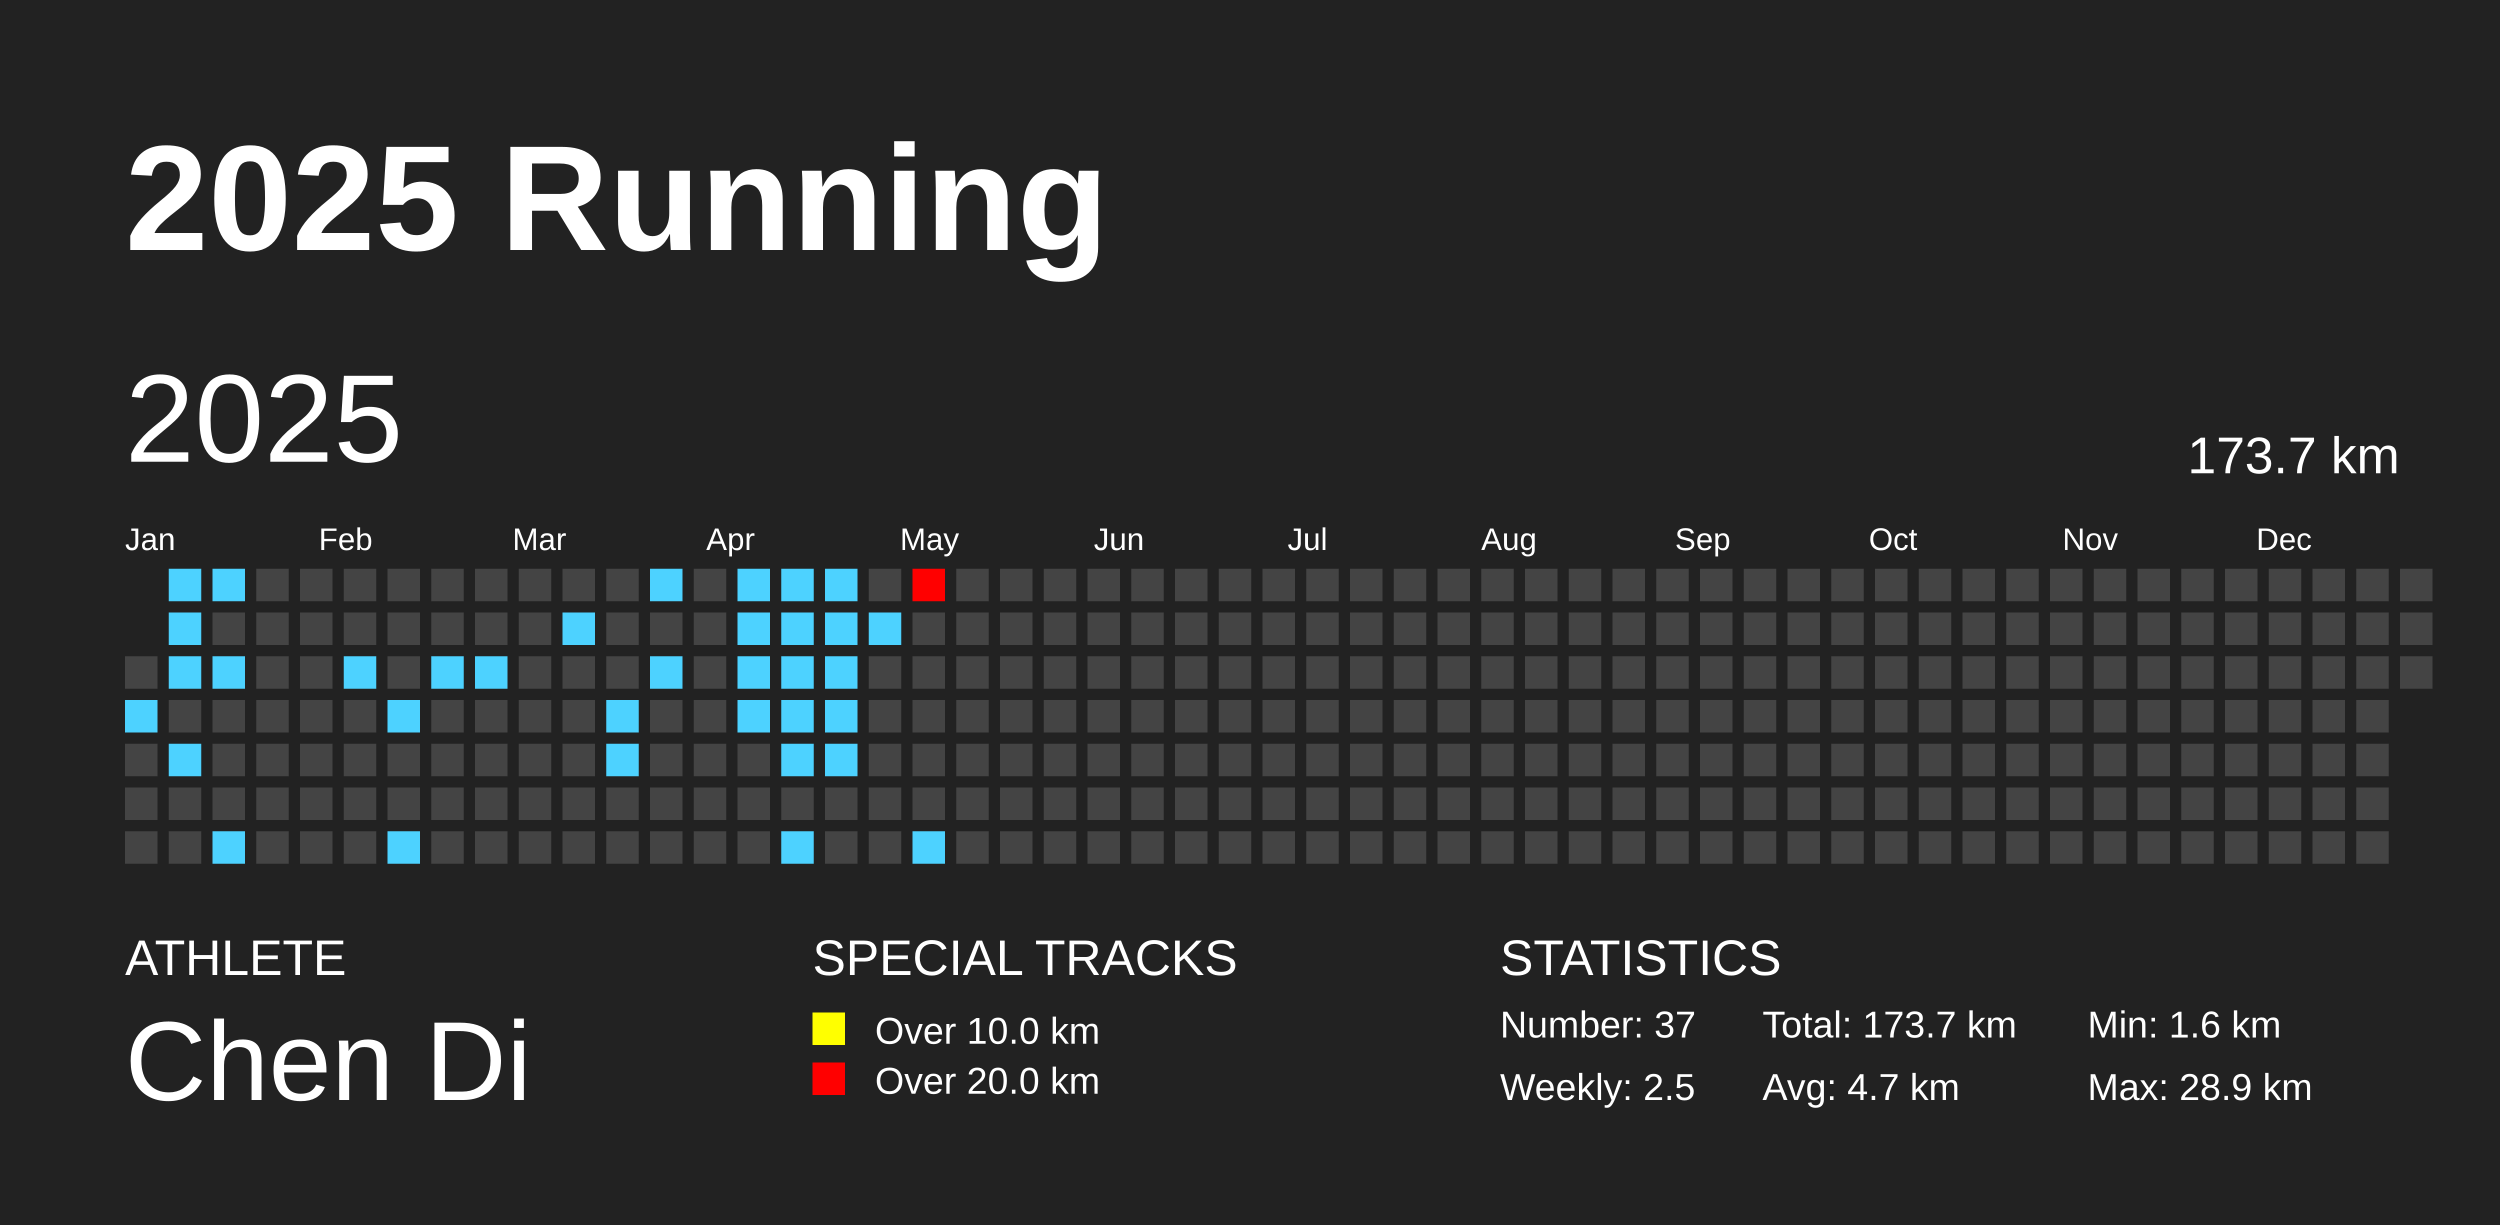
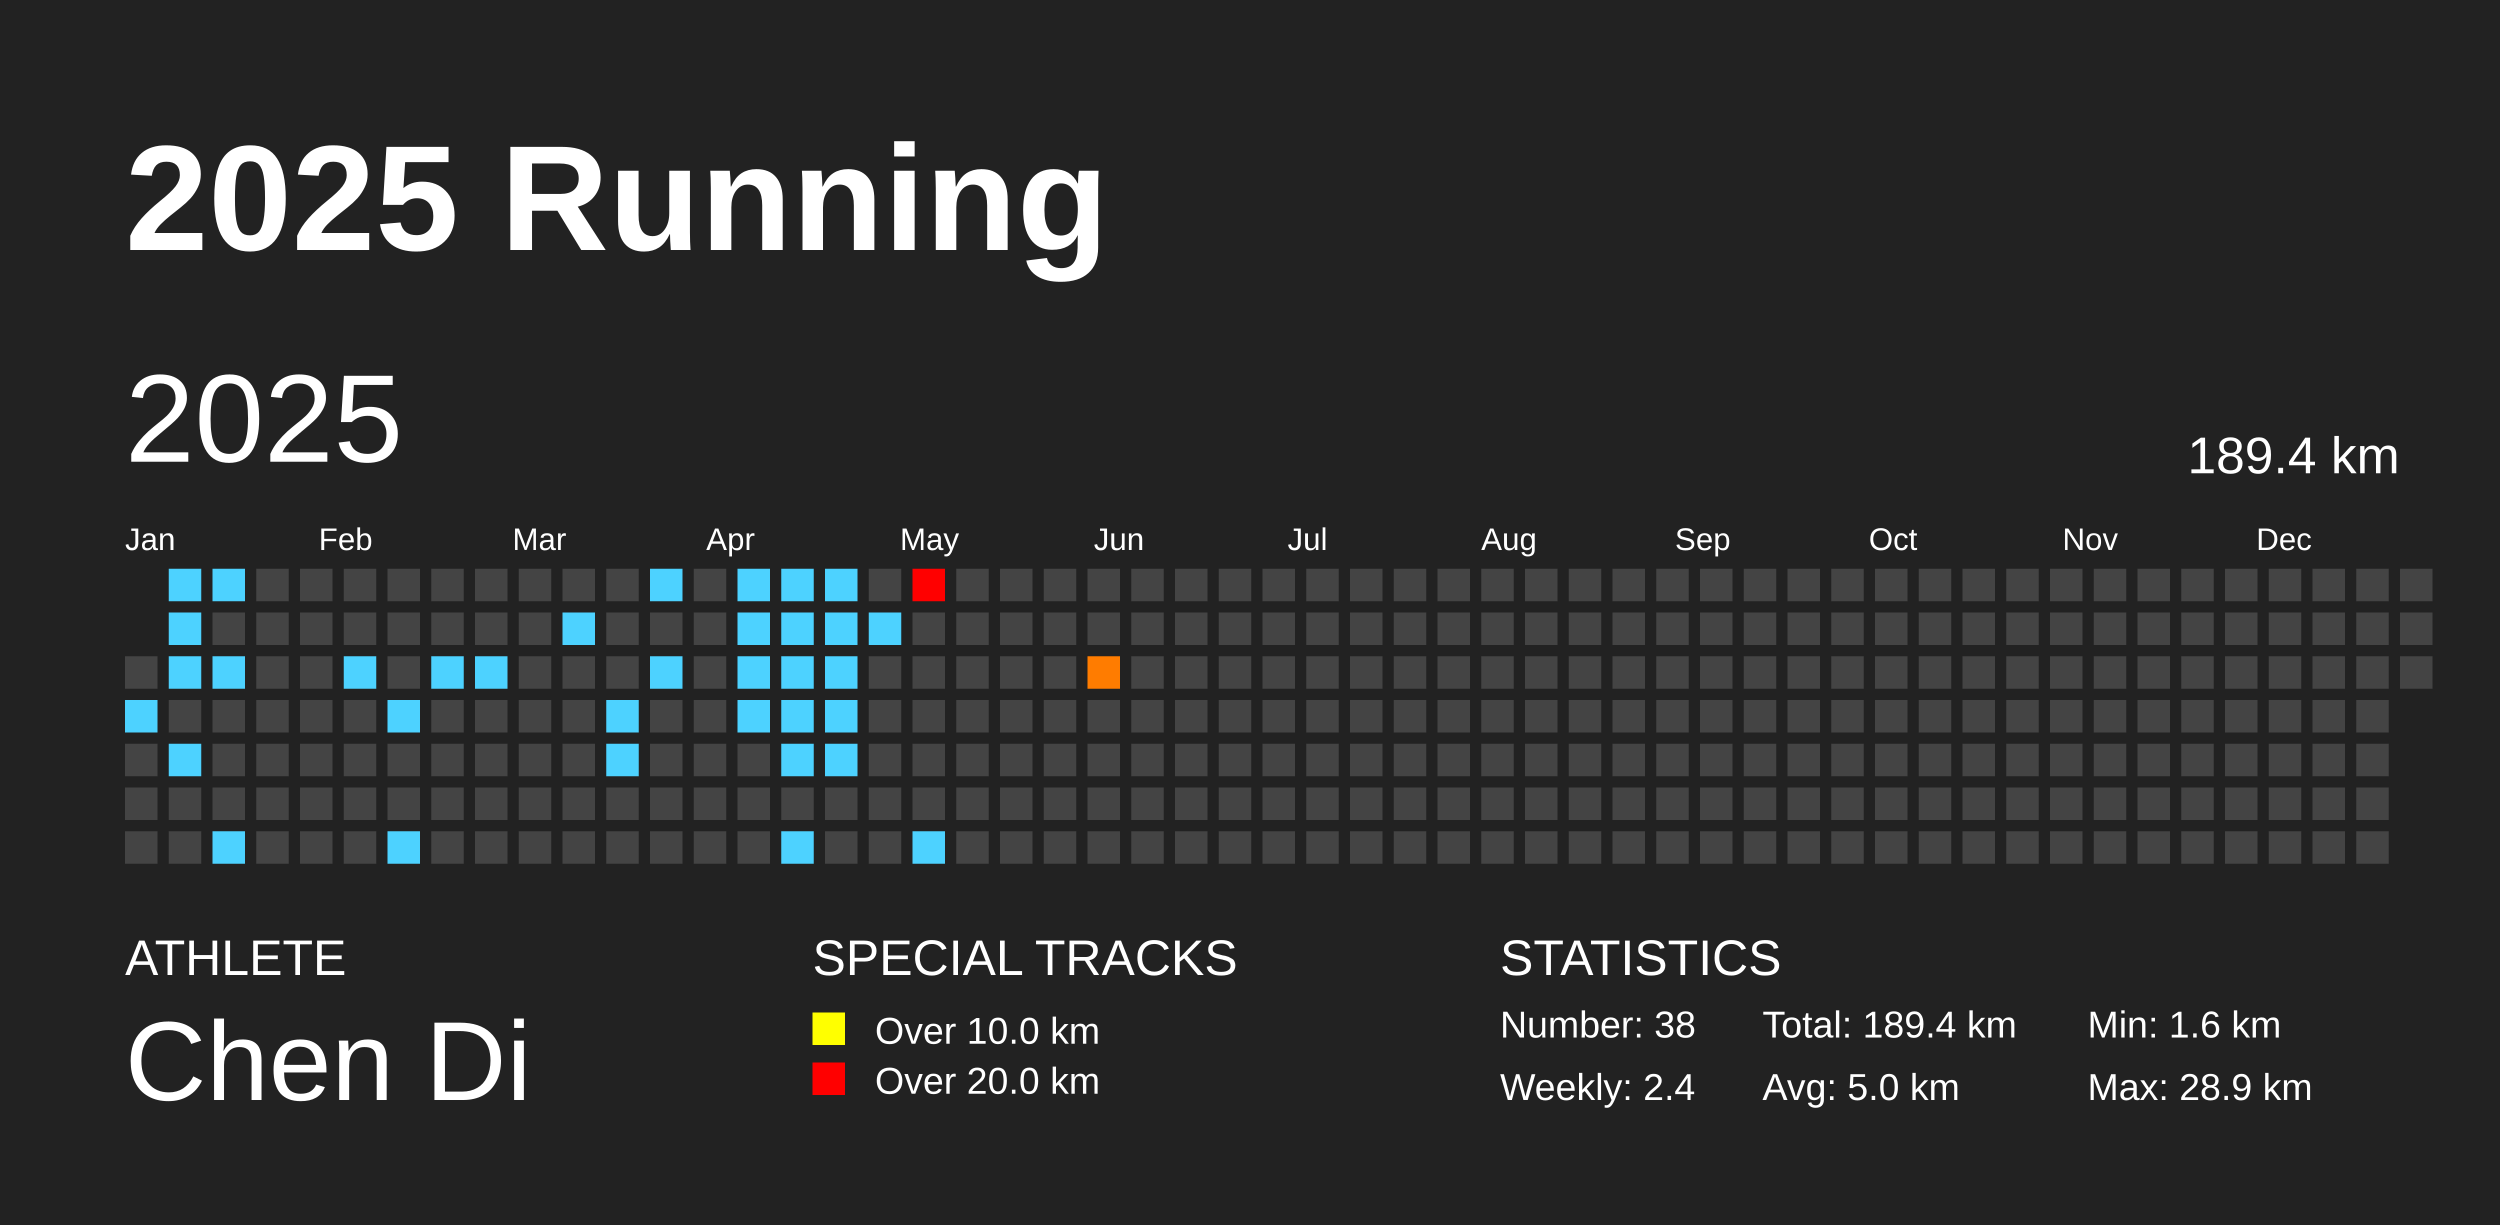
<svg xmlns="http://www.w3.org/2000/svg" baseProfile="full" height="98mm" version="1.1" viewBox="0,0,200,98" width="200mm">
  <defs />
  <rect fill="#222222" height="98" width="200" x="0" y="0" />
  <text fill="#FFFFFF" style="font-size:12px; font-family:Arial; font-weight:bold;" x="10" y="20">2025 Running</text>
  <text fill="#FFFFFF" style="font-size:4px; font-family:Arial" x="10" y="78">ATHLETE</text>
  <text fill="#FFFFFF" style="font-size:9px; font-family:Arial" x="10" y="88">Chen Di</text>
  <text fill="#FFFFFF" style="font-size:4px; font-family:Arial" x="65" y="78">SPECIAL TRACKS</text>
  <rect fill="yellow" height="2.6" width="2.6" x="65" y="81" />
  <text fill="#FFFFFF" style="font-size:3px; font-family:Arial" x="70" y="83.5">Over 10.0 km</text>
  <rect fill="red" height="2.6" width="2.6" x="65" y="85" />
  <text fill="#FFFFFF" style="font-size:3px; font-family:Arial" x="70" y="87.5">Over 20.0 km</text>
  <text fill="#FFFFFF" style="font-size:4px; font-family:Arial" x="120" y="78">STATISTICS</text>
-   <text fill="#FFFFFF" style="font-size:3px; font-family:Arial" x="120" y="83">Number: 37</text>
-   <text fill="#FFFFFF" style="font-size:3px; font-family:Arial" x="120" y="88">Weekly: 2.5</text>
-   <text fill="#FFFFFF" style="font-size:3px; font-family:Arial" x="141" y="83">Total: 173.7 km</text>
-   <text fill="#FFFFFF" style="font-size:3px; font-family:Arial" x="141" y="88">Avg: 4.7 km</text>
+   <text fill="#FFFFFF" style="font-size:3px; font-family:Arial" x="120" y="83">Number: 38</text>
+   <text fill="#FFFFFF" style="font-size:3px; font-family:Arial" x="120" y="88">Weekly: 2.4</text>
+   <text fill="#FFFFFF" style="font-size:3px; font-family:Arial" x="141" y="83">Total: 189.4 km</text>
+   <text fill="#FFFFFF" style="font-size:3px; font-family:Arial" x="141" y="88">Avg: 5.0 km</text>
  <text fill="#FFFFFF" style="font-size:3px; font-family:Arial" x="167" y="83">Min: 1.6 km</text>
  <text fill="#FFFFFF" style="font-size:3px; font-family:Arial" x="167" y="88">Max: 28.9 km</text>
  <text dominant-baseline="hanging" fill="#FFFFFF" style="font-size:10.0px; font-family:Arial;" x="10" y="30">2025</text>
-   <text dominant-baseline="hanging" fill="#FFFFFF" style="font-size:4.125px; font-family:Arial;" x="175" y="35">173.7 km</text>
+   <text dominant-baseline="hanging" fill="#FFFFFF" style="font-size:4.125px; font-family:Arial;" x="175" y="35">189.4 km</text>
  <text fill="#FFFFFF" style="font-size:2.5px; font-family:Arial" x="10.0" y="44">Jan</text>
  <text fill="#FFFFFF" style="font-size:2.5px; font-family:Arial" x="25.5" y="44">Feb</text>
  <text fill="#FFFFFF" style="font-size:2.5px; font-family:Arial" x="41.0" y="44">Mar</text>
  <text fill="#FFFFFF" style="font-size:2.5px; font-family:Arial" x="56.5" y="44">Apr</text>
  <text fill="#FFFFFF" style="font-size:2.5px; font-family:Arial" x="72.0" y="44">May</text>
  <text fill="#FFFFFF" style="font-size:2.5px; font-family:Arial" x="87.5" y="44">Jun</text>
  <text fill="#FFFFFF" style="font-size:2.5px; font-family:Arial" x="103.0" y="44">Jul</text>
  <text fill="#FFFFFF" style="font-size:2.5px; font-family:Arial" x="118.5" y="44">Aug</text>
  <text fill="#FFFFFF" style="font-size:2.5px; font-family:Arial" x="134.0" y="44">Sep</text>
  <text fill="#FFFFFF" style="font-size:2.5px; font-family:Arial" x="149.5" y="44">Oct</text>
  <text fill="#FFFFFF" style="font-size:2.5px; font-family:Arial" x="165.0" y="44">Nov</text>
  <text fill="#FFFFFF" style="font-size:2.5px; font-family:Arial" x="180.5" y="44">Dec</text>
  <rect fill="#444444" height="2.6" width="2.6" x="10.0" y="52.5" />
  <rect fill="#4dd2ff" height="2.6" width="2.6" x="10.0" y="56.0" />
  <rect fill="#444444" height="2.6" width="2.6" x="10.0" y="59.5" />
  <rect fill="#444444" height="2.6" width="2.6" x="10.0" y="63.0" />
  <rect fill="#444444" height="2.6" width="2.6" x="10.0" y="66.5" />
  <rect fill="#4dd2ff" height="2.6" width="2.6" x="13.5" y="45.5" />
  <rect fill="#4dd2ff" height="2.6" width="2.6" x="13.5" y="49.0" />
  <rect fill="#4dd2ff" height="2.6" width="2.6" x="13.5" y="52.5" />
  <rect fill="#444444" height="2.6" width="2.6" x="13.5" y="56.0" />
  <rect fill="#4dd2ff" height="2.6" width="2.6" x="13.5" y="59.5" />
  <rect fill="#444444" height="2.6" width="2.6" x="13.5" y="63.0" />
  <rect fill="#444444" height="2.6" width="2.6" x="13.5" y="66.5" />
  <rect fill="#4dd2ff" height="2.6" width="2.6" x="17.0" y="45.5" />
  <rect fill="#444444" height="2.6" width="2.6" x="17.0" y="49.0" />
  <rect fill="#4dd2ff" height="2.6" width="2.6" x="17.0" y="52.5" />
  <rect fill="#444444" height="2.6" width="2.6" x="17.0" y="56.0" />
  <rect fill="#444444" height="2.6" width="2.6" x="17.0" y="59.5" />
  <rect fill="#444444" height="2.6" width="2.6" x="17.0" y="63.0" />
  <rect fill="#4dd2ff" height="2.6" width="2.6" x="17.0" y="66.5" />
  <rect fill="#444444" height="2.6" width="2.6" x="20.5" y="45.5" />
  <rect fill="#444444" height="2.6" width="2.6" x="20.5" y="49.0" />
  <rect fill="#444444" height="2.6" width="2.6" x="20.5" y="52.5" />
  <rect fill="#444444" height="2.6" width="2.6" x="20.5" y="56.0" />
  <rect fill="#444444" height="2.6" width="2.6" x="20.5" y="59.5" />
  <rect fill="#444444" height="2.6" width="2.6" x="20.5" y="63.0" />
  <rect fill="#444444" height="2.6" width="2.6" x="20.5" y="66.5" />
  <rect fill="#444444" height="2.6" width="2.6" x="24.0" y="45.5" />
  <rect fill="#444444" height="2.6" width="2.6" x="24.0" y="49.0" />
  <rect fill="#444444" height="2.6" width="2.6" x="24.0" y="52.5" />
  <rect fill="#444444" height="2.6" width="2.6" x="24.0" y="56.0" />
  <rect fill="#444444" height="2.6" width="2.6" x="24.0" y="59.5" />
  <rect fill="#444444" height="2.6" width="2.6" x="24.0" y="63.0" />
  <rect fill="#444444" height="2.6" width="2.6" x="24.0" y="66.5" />
  <rect fill="#444444" height="2.6" width="2.6" x="27.5" y="45.5" />
  <rect fill="#444444" height="2.6" width="2.6" x="27.5" y="49.0" />
  <rect fill="#4dd2ff" height="2.6" width="2.6" x="27.5" y="52.5" />
  <rect fill="#444444" height="2.6" width="2.6" x="27.5" y="56.0" />
  <rect fill="#444444" height="2.6" width="2.6" x="27.5" y="59.5" />
  <rect fill="#444444" height="2.6" width="2.6" x="27.5" y="63.0" />
  <rect fill="#444444" height="2.6" width="2.6" x="27.5" y="66.5" />
  <rect fill="#444444" height="2.6" width="2.6" x="31.0" y="45.5" />
  <rect fill="#444444" height="2.6" width="2.6" x="31.0" y="49.0" />
  <rect fill="#444444" height="2.6" width="2.6" x="31.0" y="52.5" />
  <rect fill="#4dd2ff" height="2.6" width="2.6" x="31.0" y="56.0" />
  <rect fill="#444444" height="2.6" width="2.6" x="31.0" y="59.5" />
  <rect fill="#444444" height="2.6" width="2.6" x="31.0" y="63.0" />
  <rect fill="#4dd2ff" height="2.6" width="2.6" x="31.0" y="66.5" />
  <rect fill="#444444" height="2.6" width="2.6" x="34.5" y="45.5" />
  <rect fill="#444444" height="2.6" width="2.6" x="34.5" y="49.0" />
  <rect fill="#4dd2ff" height="2.6" width="2.6" x="34.5" y="52.5" />
  <rect fill="#444444" height="2.6" width="2.6" x="34.5" y="56.0" />
  <rect fill="#444444" height="2.6" width="2.6" x="34.5" y="59.5" />
  <rect fill="#444444" height="2.6" width="2.6" x="34.5" y="63.0" />
  <rect fill="#444444" height="2.6" width="2.6" x="34.5" y="66.5" />
  <rect fill="#444444" height="2.6" width="2.6" x="38.0" y="45.5" />
  <rect fill="#444444" height="2.6" width="2.6" x="38.0" y="49.0" />
  <rect fill="#4dd2ff" height="2.6" width="2.6" x="38.0" y="52.5" />
  <rect fill="#444444" height="2.6" width="2.6" x="38.0" y="56.0" />
  <rect fill="#444444" height="2.6" width="2.6" x="38.0" y="59.5" />
  <rect fill="#444444" height="2.6" width="2.6" x="38.0" y="63.0" />
  <rect fill="#444444" height="2.6" width="2.6" x="38.0" y="66.5" />
  <rect fill="#444444" height="2.6" width="2.6" x="41.5" y="45.5" />
  <rect fill="#444444" height="2.6" width="2.6" x="41.5" y="49.0" />
  <rect fill="#444444" height="2.6" width="2.6" x="41.5" y="52.5" />
  <rect fill="#444444" height="2.6" width="2.6" x="41.5" y="56.0" />
  <rect fill="#444444" height="2.6" width="2.6" x="41.5" y="59.5" />
  <rect fill="#444444" height="2.6" width="2.6" x="41.5" y="63.0" />
  <rect fill="#444444" height="2.6" width="2.6" x="41.5" y="66.5" />
  <rect fill="#444444" height="2.6" width="2.6" x="45.0" y="45.5" />
  <rect fill="#4dd2ff" height="2.6" width="2.6" x="45.0" y="49.0" />
  <rect fill="#444444" height="2.6" width="2.6" x="45.0" y="52.5" />
  <rect fill="#444444" height="2.6" width="2.6" x="45.0" y="56.0" />
  <rect fill="#444444" height="2.6" width="2.6" x="45.0" y="59.5" />
  <rect fill="#444444" height="2.6" width="2.6" x="45.0" y="63.0" />
  <rect fill="#444444" height="2.6" width="2.6" x="45.0" y="66.5" />
  <rect fill="#444444" height="2.6" width="2.6" x="48.5" y="45.5" />
  <rect fill="#444444" height="2.6" width="2.6" x="48.5" y="49.0" />
  <rect fill="#444444" height="2.6" width="2.6" x="48.5" y="52.5" />
  <rect fill="#4dd2ff" height="2.6" width="2.6" x="48.5" y="56.0" />
  <rect fill="#4dd2ff" height="2.6" width="2.6" x="48.5" y="59.5" />
  <rect fill="#444444" height="2.6" width="2.6" x="48.5" y="63.0" />
  <rect fill="#444444" height="2.6" width="2.6" x="48.5" y="66.5" />
  <rect fill="#4dd2ff" height="2.6" width="2.6" x="52.0" y="45.5" />
  <rect fill="#444444" height="2.6" width="2.6" x="52.0" y="49.0" />
  <rect fill="#4dd2ff" height="2.6" width="2.6" x="52.0" y="52.5" />
  <rect fill="#444444" height="2.6" width="2.6" x="52.0" y="56.0" />
  <rect fill="#444444" height="2.6" width="2.6" x="52.0" y="59.5" />
  <rect fill="#444444" height="2.6" width="2.6" x="52.0" y="63.0" />
  <rect fill="#444444" height="2.6" width="2.6" x="52.0" y="66.5" />
  <rect fill="#444444" height="2.6" width="2.6" x="55.5" y="45.5" />
  <rect fill="#444444" height="2.6" width="2.6" x="55.5" y="49.0" />
  <rect fill="#444444" height="2.6" width="2.6" x="55.5" y="52.5" />
  <rect fill="#444444" height="2.6" width="2.6" x="55.5" y="56.0" />
  <rect fill="#444444" height="2.6" width="2.6" x="55.5" y="59.5" />
  <rect fill="#444444" height="2.6" width="2.6" x="55.5" y="63.0" />
  <rect fill="#444444" height="2.6" width="2.6" x="55.5" y="66.5" />
  <rect fill="#4dd2ff" height="2.6" width="2.6" x="59.0" y="45.5" />
  <rect fill="#4dd2ff" height="2.6" width="2.6" x="59.0" y="49.0" />
  <rect fill="#4dd2ff" height="2.6" width="2.6" x="59.0" y="52.5" />
  <rect fill="#4dd2ff" height="2.6" width="2.6" x="59.0" y="56.0" />
  <rect fill="#444444" height="2.6" width="2.6" x="59.0" y="59.5" />
  <rect fill="#444444" height="2.6" width="2.6" x="59.0" y="63.0" />
  <rect fill="#444444" height="2.6" width="2.6" x="59.0" y="66.5" />
  <rect fill="#4dd2ff" height="2.6" width="2.6" x="62.5" y="45.5" />
  <rect fill="#4dd2ff" height="2.6" width="2.6" x="62.5" y="49.0" />
  <rect fill="#4dd2ff" height="2.6" width="2.6" x="62.5" y="52.5" />
  <rect fill="#4dd2ff" height="2.6" width="2.6" x="62.5" y="56.0" />
  <rect fill="#4dd2ff" height="2.6" width="2.6" x="62.5" y="59.5" />
  <rect fill="#444444" height="2.6" width="2.6" x="62.5" y="63.0" />
  <rect fill="#4dd2ff" height="2.6" width="2.6" x="62.5" y="66.5" />
  <rect fill="#4dd2ff" height="2.6" width="2.6" x="66.0" y="45.5" />
  <rect fill="#4dd2ff" height="2.6" width="2.6" x="66.0" y="49.0" />
  <rect fill="#4dd2ff" height="2.6" width="2.6" x="66.0" y="52.5" />
  <rect fill="#4dd2ff" height="2.6" width="2.6" x="66.0" y="56.0" />
  <rect fill="#4dd2ff" height="2.6" width="2.6" x="66.0" y="59.5" />
  <rect fill="#444444" height="2.6" width="2.6" x="66.0" y="63.0" />
  <rect fill="#444444" height="2.6" width="2.6" x="66.0" y="66.5" />
  <rect fill="#444444" height="2.6" width="2.6" x="69.5" y="45.5" />
  <rect fill="#4dd2ff" height="2.6" width="2.6" x="69.5" y="49.0" />
  <rect fill="#444444" height="2.6" width="2.6" x="69.5" y="52.5" />
  <rect fill="#444444" height="2.6" width="2.6" x="69.5" y="56.0" />
  <rect fill="#444444" height="2.6" width="2.6" x="69.5" y="59.5" />
  <rect fill="#444444" height="2.6" width="2.6" x="69.5" y="63.0" />
  <rect fill="#444444" height="2.6" width="2.6" x="69.5" y="66.5" />
  <rect fill="red" height="2.6" width="2.6" x="73.0" y="45.5" />
  <rect fill="#444444" height="2.6" width="2.6" x="73.0" y="49.0" />
  <rect fill="#444444" height="2.6" width="2.6" x="73.0" y="52.5" />
  <rect fill="#444444" height="2.6" width="2.6" x="73.0" y="56.0" />
  <rect fill="#444444" height="2.6" width="2.6" x="73.0" y="59.5" />
  <rect fill="#444444" height="2.6" width="2.6" x="73.0" y="63.0" />
  <rect fill="#4dd2ff" height="2.6" width="2.6" x="73.0" y="66.5" />
  <rect fill="#444444" height="2.6" width="2.6" x="76.5" y="45.5" />
  <rect fill="#444444" height="2.6" width="2.6" x="76.5" y="49.0" />
  <rect fill="#444444" height="2.6" width="2.6" x="76.5" y="52.5" />
  <rect fill="#444444" height="2.6" width="2.6" x="76.5" y="56.0" />
  <rect fill="#444444" height="2.6" width="2.6" x="76.5" y="59.5" />
  <rect fill="#444444" height="2.6" width="2.6" x="76.5" y="63.0" />
  <rect fill="#444444" height="2.6" width="2.6" x="76.5" y="66.5" />
  <rect fill="#444444" height="2.6" width="2.6" x="80.0" y="45.5" />
  <rect fill="#444444" height="2.6" width="2.6" x="80.0" y="49.0" />
  <rect fill="#444444" height="2.6" width="2.6" x="80.0" y="52.5" />
  <rect fill="#444444" height="2.6" width="2.6" x="80.0" y="56.0" />
  <rect fill="#444444" height="2.6" width="2.6" x="80.0" y="59.5" />
  <rect fill="#444444" height="2.6" width="2.6" x="80.0" y="63.0" />
  <rect fill="#444444" height="2.6" width="2.6" x="80.0" y="66.5" />
  <rect fill="#444444" height="2.6" width="2.6" x="83.5" y="45.5" />
  <rect fill="#444444" height="2.6" width="2.6" x="83.5" y="49.0" />
  <rect fill="#444444" height="2.6" width="2.6" x="83.5" y="52.5" />
  <rect fill="#444444" height="2.6" width="2.6" x="83.5" y="56.0" />
  <rect fill="#444444" height="2.6" width="2.6" x="83.5" y="59.5" />
  <rect fill="#444444" height="2.6" width="2.6" x="83.5" y="63.0" />
  <rect fill="#444444" height="2.6" width="2.6" x="83.5" y="66.5" />
  <rect fill="#444444" height="2.6" width="2.6" x="87.0" y="45.5" />
  <rect fill="#444444" height="2.6" width="2.6" x="87.0" y="49.0" />
-   <rect fill="#444444" height="2.6" width="2.6" x="87.0" y="52.5" />
+   <rect fill="#ff7c00" height="2.6" width="2.6" x="87.0" y="52.5" />
  <rect fill="#444444" height="2.6" width="2.6" x="87.0" y="56.0" />
  <rect fill="#444444" height="2.6" width="2.6" x="87.0" y="59.5" />
  <rect fill="#444444" height="2.6" width="2.6" x="87.0" y="63.0" />
  <rect fill="#444444" height="2.6" width="2.6" x="87.0" y="66.5" />
  <rect fill="#444444" height="2.6" width="2.6" x="90.5" y="45.5" />
  <rect fill="#444444" height="2.6" width="2.6" x="90.5" y="49.0" />
  <rect fill="#444444" height="2.6" width="2.6" x="90.5" y="52.5" />
  <rect fill="#444444" height="2.6" width="2.6" x="90.5" y="56.0" />
  <rect fill="#444444" height="2.6" width="2.6" x="90.5" y="59.5" />
  <rect fill="#444444" height="2.6" width="2.6" x="90.5" y="63.0" />
  <rect fill="#444444" height="2.6" width="2.6" x="90.5" y="66.5" />
  <rect fill="#444444" height="2.6" width="2.6" x="94.0" y="45.5" />
  <rect fill="#444444" height="2.6" width="2.6" x="94.0" y="49.0" />
  <rect fill="#444444" height="2.6" width="2.6" x="94.0" y="52.5" />
  <rect fill="#444444" height="2.6" width="2.6" x="94.0" y="56.0" />
  <rect fill="#444444" height="2.6" width="2.6" x="94.0" y="59.5" />
  <rect fill="#444444" height="2.6" width="2.6" x="94.0" y="63.0" />
  <rect fill="#444444" height="2.6" width="2.6" x="94.0" y="66.5" />
  <rect fill="#444444" height="2.6" width="2.6" x="97.5" y="45.5" />
  <rect fill="#444444" height="2.6" width="2.6" x="97.5" y="49.0" />
  <rect fill="#444444" height="2.6" width="2.6" x="97.5" y="52.5" />
  <rect fill="#444444" height="2.6" width="2.6" x="97.5" y="56.0" />
  <rect fill="#444444" height="2.6" width="2.6" x="97.5" y="59.5" />
  <rect fill="#444444" height="2.6" width="2.6" x="97.5" y="63.0" />
  <rect fill="#444444" height="2.6" width="2.6" x="97.5" y="66.5" />
  <rect fill="#444444" height="2.6" width="2.6" x="101.0" y="45.5" />
  <rect fill="#444444" height="2.6" width="2.6" x="101.0" y="49.0" />
  <rect fill="#444444" height="2.6" width="2.6" x="101.0" y="52.5" />
  <rect fill="#444444" height="2.6" width="2.6" x="101.0" y="56.0" />
  <rect fill="#444444" height="2.6" width="2.6" x="101.0" y="59.5" />
  <rect fill="#444444" height="2.6" width="2.6" x="101.0" y="63.0" />
  <rect fill="#444444" height="2.6" width="2.6" x="101.0" y="66.5" />
  <rect fill="#444444" height="2.6" width="2.6" x="104.5" y="45.5" />
  <rect fill="#444444" height="2.6" width="2.6" x="104.5" y="49.0" />
  <rect fill="#444444" height="2.6" width="2.6" x="104.5" y="52.5" />
  <rect fill="#444444" height="2.6" width="2.6" x="104.5" y="56.0" />
  <rect fill="#444444" height="2.6" width="2.6" x="104.5" y="59.5" />
  <rect fill="#444444" height="2.6" width="2.6" x="104.5" y="63.0" />
  <rect fill="#444444" height="2.6" width="2.6" x="104.5" y="66.5" />
  <rect fill="#444444" height="2.6" width="2.6" x="108.0" y="45.5" />
  <rect fill="#444444" height="2.6" width="2.6" x="108.0" y="49.0" />
  <rect fill="#444444" height="2.6" width="2.6" x="108.0" y="52.5" />
  <rect fill="#444444" height="2.6" width="2.6" x="108.0" y="56.0" />
  <rect fill="#444444" height="2.6" width="2.6" x="108.0" y="59.5" />
  <rect fill="#444444" height="2.6" width="2.6" x="108.0" y="63.0" />
  <rect fill="#444444" height="2.6" width="2.6" x="108.0" y="66.5" />
  <rect fill="#444444" height="2.6" width="2.6" x="111.5" y="45.5" />
  <rect fill="#444444" height="2.6" width="2.6" x="111.5" y="49.0" />
  <rect fill="#444444" height="2.6" width="2.6" x="111.5" y="52.5" />
  <rect fill="#444444" height="2.6" width="2.6" x="111.5" y="56.0" />
  <rect fill="#444444" height="2.6" width="2.6" x="111.5" y="59.5" />
  <rect fill="#444444" height="2.6" width="2.6" x="111.5" y="63.0" />
  <rect fill="#444444" height="2.6" width="2.6" x="111.5" y="66.5" />
  <rect fill="#444444" height="2.6" width="2.6" x="115.0" y="45.5" />
  <rect fill="#444444" height="2.6" width="2.6" x="115.0" y="49.0" />
  <rect fill="#444444" height="2.6" width="2.6" x="115.0" y="52.5" />
  <rect fill="#444444" height="2.6" width="2.6" x="115.0" y="56.0" />
  <rect fill="#444444" height="2.6" width="2.6" x="115.0" y="59.5" />
  <rect fill="#444444" height="2.6" width="2.6" x="115.0" y="63.0" />
  <rect fill="#444444" height="2.6" width="2.6" x="115.0" y="66.5" />
  <rect fill="#444444" height="2.6" width="2.6" x="118.5" y="45.5" />
  <rect fill="#444444" height="2.6" width="2.6" x="118.5" y="49.0" />
  <rect fill="#444444" height="2.6" width="2.6" x="118.5" y="52.5" />
  <rect fill="#444444" height="2.6" width="2.6" x="118.5" y="56.0" />
  <rect fill="#444444" height="2.6" width="2.6" x="118.5" y="59.5" />
  <rect fill="#444444" height="2.6" width="2.6" x="118.5" y="63.0" />
  <rect fill="#444444" height="2.6" width="2.6" x="118.5" y="66.5" />
  <rect fill="#444444" height="2.6" width="2.6" x="122.0" y="45.5" />
  <rect fill="#444444" height="2.6" width="2.6" x="122.0" y="49.0" />
  <rect fill="#444444" height="2.6" width="2.6" x="122.0" y="52.5" />
  <rect fill="#444444" height="2.6" width="2.6" x="122.0" y="56.0" />
  <rect fill="#444444" height="2.6" width="2.6" x="122.0" y="59.5" />
  <rect fill="#444444" height="2.6" width="2.6" x="122.0" y="63.0" />
  <rect fill="#444444" height="2.6" width="2.6" x="122.0" y="66.5" />
  <rect fill="#444444" height="2.6" width="2.6" x="125.5" y="45.5" />
  <rect fill="#444444" height="2.6" width="2.6" x="125.5" y="49.0" />
  <rect fill="#444444" height="2.6" width="2.6" x="125.5" y="52.5" />
  <rect fill="#444444" height="2.6" width="2.6" x="125.5" y="56.0" />
  <rect fill="#444444" height="2.6" width="2.6" x="125.5" y="59.5" />
  <rect fill="#444444" height="2.6" width="2.6" x="125.5" y="63.0" />
  <rect fill="#444444" height="2.6" width="2.6" x="125.5" y="66.5" />
  <rect fill="#444444" height="2.6" width="2.6" x="129.0" y="45.5" />
  <rect fill="#444444" height="2.6" width="2.6" x="129.0" y="49.0" />
  <rect fill="#444444" height="2.6" width="2.6" x="129.0" y="52.5" />
  <rect fill="#444444" height="2.6" width="2.6" x="129.0" y="56.0" />
  <rect fill="#444444" height="2.6" width="2.6" x="129.0" y="59.5" />
  <rect fill="#444444" height="2.6" width="2.6" x="129.0" y="63.0" />
  <rect fill="#444444" height="2.6" width="2.6" x="129.0" y="66.5" />
  <rect fill="#444444" height="2.6" width="2.6" x="132.5" y="45.5" />
  <rect fill="#444444" height="2.6" width="2.6" x="132.5" y="49.0" />
  <rect fill="#444444" height="2.6" width="2.6" x="132.5" y="52.5" />
  <rect fill="#444444" height="2.6" width="2.6" x="132.5" y="56.0" />
  <rect fill="#444444" height="2.6" width="2.6" x="132.5" y="59.5" />
  <rect fill="#444444" height="2.6" width="2.6" x="132.5" y="63.0" />
  <rect fill="#444444" height="2.6" width="2.6" x="132.5" y="66.5" />
  <rect fill="#444444" height="2.6" width="2.6" x="136.0" y="45.5" />
  <rect fill="#444444" height="2.6" width="2.6" x="136.0" y="49.0" />
  <rect fill="#444444" height="2.6" width="2.6" x="136.0" y="52.5" />
  <rect fill="#444444" height="2.6" width="2.6" x="136.0" y="56.0" />
  <rect fill="#444444" height="2.6" width="2.6" x="136.0" y="59.5" />
  <rect fill="#444444" height="2.6" width="2.6" x="136.0" y="63.0" />
  <rect fill="#444444" height="2.6" width="2.6" x="136.0" y="66.5" />
  <rect fill="#444444" height="2.6" width="2.6" x="139.5" y="45.5" />
  <rect fill="#444444" height="2.6" width="2.6" x="139.5" y="49.0" />
  <rect fill="#444444" height="2.6" width="2.6" x="139.5" y="52.5" />
  <rect fill="#444444" height="2.6" width="2.6" x="139.5" y="56.0" />
  <rect fill="#444444" height="2.6" width="2.6" x="139.5" y="59.5" />
  <rect fill="#444444" height="2.6" width="2.6" x="139.5" y="63.0" />
  <rect fill="#444444" height="2.6" width="2.6" x="139.5" y="66.5" />
  <rect fill="#444444" height="2.6" width="2.6" x="143.0" y="45.5" />
  <rect fill="#444444" height="2.6" width="2.6" x="143.0" y="49.0" />
  <rect fill="#444444" height="2.6" width="2.6" x="143.0" y="52.5" />
  <rect fill="#444444" height="2.6" width="2.6" x="143.0" y="56.0" />
  <rect fill="#444444" height="2.6" width="2.6" x="143.0" y="59.5" />
  <rect fill="#444444" height="2.6" width="2.6" x="143.0" y="63.0" />
  <rect fill="#444444" height="2.6" width="2.6" x="143.0" y="66.5" />
  <rect fill="#444444" height="2.6" width="2.6" x="146.5" y="45.5" />
  <rect fill="#444444" height="2.6" width="2.6" x="146.5" y="49.0" />
  <rect fill="#444444" height="2.6" width="2.6" x="146.5" y="52.5" />
  <rect fill="#444444" height="2.6" width="2.6" x="146.5" y="56.0" />
  <rect fill="#444444" height="2.6" width="2.6" x="146.5" y="59.5" />
  <rect fill="#444444" height="2.6" width="2.6" x="146.5" y="63.0" />
  <rect fill="#444444" height="2.6" width="2.6" x="146.5" y="66.5" />
  <rect fill="#444444" height="2.6" width="2.6" x="150.0" y="45.5" />
  <rect fill="#444444" height="2.6" width="2.6" x="150.0" y="49.0" />
  <rect fill="#444444" height="2.6" width="2.6" x="150.0" y="52.5" />
  <rect fill="#444444" height="2.6" width="2.6" x="150.0" y="56.0" />
  <rect fill="#444444" height="2.6" width="2.6" x="150.0" y="59.5" />
  <rect fill="#444444" height="2.6" width="2.6" x="150.0" y="63.0" />
  <rect fill="#444444" height="2.6" width="2.6" x="150.0" y="66.5" />
  <rect fill="#444444" height="2.6" width="2.6" x="153.5" y="45.5" />
  <rect fill="#444444" height="2.6" width="2.6" x="153.5" y="49.0" />
  <rect fill="#444444" height="2.6" width="2.6" x="153.5" y="52.5" />
  <rect fill="#444444" height="2.6" width="2.6" x="153.5" y="56.0" />
  <rect fill="#444444" height="2.6" width="2.6" x="153.5" y="59.5" />
  <rect fill="#444444" height="2.6" width="2.6" x="153.5" y="63.0" />
  <rect fill="#444444" height="2.6" width="2.6" x="153.5" y="66.5" />
  <rect fill="#444444" height="2.6" width="2.6" x="157.0" y="45.5" />
  <rect fill="#444444" height="2.6" width="2.6" x="157.0" y="49.0" />
  <rect fill="#444444" height="2.6" width="2.6" x="157.0" y="52.5" />
  <rect fill="#444444" height="2.6" width="2.6" x="157.0" y="56.0" />
  <rect fill="#444444" height="2.6" width="2.6" x="157.0" y="59.5" />
  <rect fill="#444444" height="2.6" width="2.6" x="157.0" y="63.0" />
  <rect fill="#444444" height="2.6" width="2.6" x="157.0" y="66.5" />
  <rect fill="#444444" height="2.6" width="2.6" x="160.5" y="45.5" />
  <rect fill="#444444" height="2.6" width="2.6" x="160.5" y="49.0" />
  <rect fill="#444444" height="2.6" width="2.6" x="160.5" y="52.5" />
  <rect fill="#444444" height="2.6" width="2.6" x="160.5" y="56.0" />
  <rect fill="#444444" height="2.6" width="2.6" x="160.5" y="59.5" />
  <rect fill="#444444" height="2.6" width="2.6" x="160.5" y="63.0" />
  <rect fill="#444444" height="2.6" width="2.6" x="160.5" y="66.5" />
  <rect fill="#444444" height="2.6" width="2.6" x="164.0" y="45.5" />
  <rect fill="#444444" height="2.6" width="2.6" x="164.0" y="49.0" />
  <rect fill="#444444" height="2.6" width="2.6" x="164.0" y="52.5" />
  <rect fill="#444444" height="2.6" width="2.6" x="164.0" y="56.0" />
  <rect fill="#444444" height="2.6" width="2.6" x="164.0" y="59.5" />
  <rect fill="#444444" height="2.6" width="2.6" x="164.0" y="63.0" />
  <rect fill="#444444" height="2.6" width="2.6" x="164.0" y="66.5" />
  <rect fill="#444444" height="2.6" width="2.6" x="167.5" y="45.5" />
  <rect fill="#444444" height="2.6" width="2.6" x="167.5" y="49.0" />
  <rect fill="#444444" height="2.6" width="2.6" x="167.5" y="52.5" />
  <rect fill="#444444" height="2.6" width="2.6" x="167.5" y="56.0" />
  <rect fill="#444444" height="2.6" width="2.6" x="167.5" y="59.5" />
  <rect fill="#444444" height="2.6" width="2.6" x="167.5" y="63.0" />
  <rect fill="#444444" height="2.6" width="2.6" x="167.5" y="66.5" />
  <rect fill="#444444" height="2.6" width="2.6" x="171.0" y="45.5" />
  <rect fill="#444444" height="2.6" width="2.6" x="171.0" y="49.0" />
  <rect fill="#444444" height="2.6" width="2.6" x="171.0" y="52.5" />
  <rect fill="#444444" height="2.6" width="2.6" x="171.0" y="56.0" />
  <rect fill="#444444" height="2.6" width="2.6" x="171.0" y="59.5" />
  <rect fill="#444444" height="2.6" width="2.6" x="171.0" y="63.0" />
  <rect fill="#444444" height="2.6" width="2.6" x="171.0" y="66.5" />
  <rect fill="#444444" height="2.6" width="2.6" x="174.5" y="45.5" />
  <rect fill="#444444" height="2.6" width="2.6" x="174.5" y="49.0" />
  <rect fill="#444444" height="2.6" width="2.6" x="174.5" y="52.5" />
  <rect fill="#444444" height="2.6" width="2.6" x="174.5" y="56.0" />
  <rect fill="#444444" height="2.6" width="2.6" x="174.5" y="59.5" />
  <rect fill="#444444" height="2.6" width="2.6" x="174.5" y="63.0" />
  <rect fill="#444444" height="2.6" width="2.6" x="174.5" y="66.5" />
  <rect fill="#444444" height="2.6" width="2.6" x="178.0" y="45.5" />
  <rect fill="#444444" height="2.6" width="2.6" x="178.0" y="49.0" />
  <rect fill="#444444" height="2.6" width="2.6" x="178.0" y="52.5" />
  <rect fill="#444444" height="2.6" width="2.6" x="178.0" y="56.0" />
  <rect fill="#444444" height="2.6" width="2.6" x="178.0" y="59.5" />
  <rect fill="#444444" height="2.6" width="2.6" x="178.0" y="63.0" />
  <rect fill="#444444" height="2.6" width="2.6" x="178.0" y="66.5" />
  <rect fill="#444444" height="2.6" width="2.6" x="181.5" y="45.5" />
  <rect fill="#444444" height="2.6" width="2.6" x="181.5" y="49.0" />
  <rect fill="#444444" height="2.6" width="2.6" x="181.5" y="52.5" />
  <rect fill="#444444" height="2.6" width="2.6" x="181.5" y="56.0" />
  <rect fill="#444444" height="2.6" width="2.6" x="181.5" y="59.5" />
  <rect fill="#444444" height="2.6" width="2.6" x="181.5" y="63.0" />
  <rect fill="#444444" height="2.6" width="2.6" x="181.5" y="66.5" />
  <rect fill="#444444" height="2.6" width="2.6" x="185.0" y="45.5" />
  <rect fill="#444444" height="2.6" width="2.6" x="185.0" y="49.0" />
  <rect fill="#444444" height="2.6" width="2.6" x="185.0" y="52.5" />
  <rect fill="#444444" height="2.6" width="2.6" x="185.0" y="56.0" />
  <rect fill="#444444" height="2.6" width="2.6" x="185.0" y="59.5" />
  <rect fill="#444444" height="2.6" width="2.6" x="185.0" y="63.0" />
  <rect fill="#444444" height="2.6" width="2.6" x="185.0" y="66.5" />
  <rect fill="#444444" height="2.6" width="2.6" x="188.5" y="45.5" />
  <rect fill="#444444" height="2.6" width="2.6" x="188.5" y="49.0" />
  <rect fill="#444444" height="2.6" width="2.6" x="188.5" y="52.5" />
  <rect fill="#444444" height="2.6" width="2.6" x="188.5" y="56.0" />
  <rect fill="#444444" height="2.6" width="2.6" x="188.5" y="59.5" />
  <rect fill="#444444" height="2.6" width="2.6" x="188.5" y="63.0" />
  <rect fill="#444444" height="2.6" width="2.6" x="188.5" y="66.5" />
  <rect fill="#444444" height="2.6" width="2.6" x="192.0" y="45.5" />
  <rect fill="#444444" height="2.6" width="2.6" x="192.0" y="49.0" />
  <rect fill="#444444" height="2.6" width="2.6" x="192.0" y="52.5" />
</svg>
